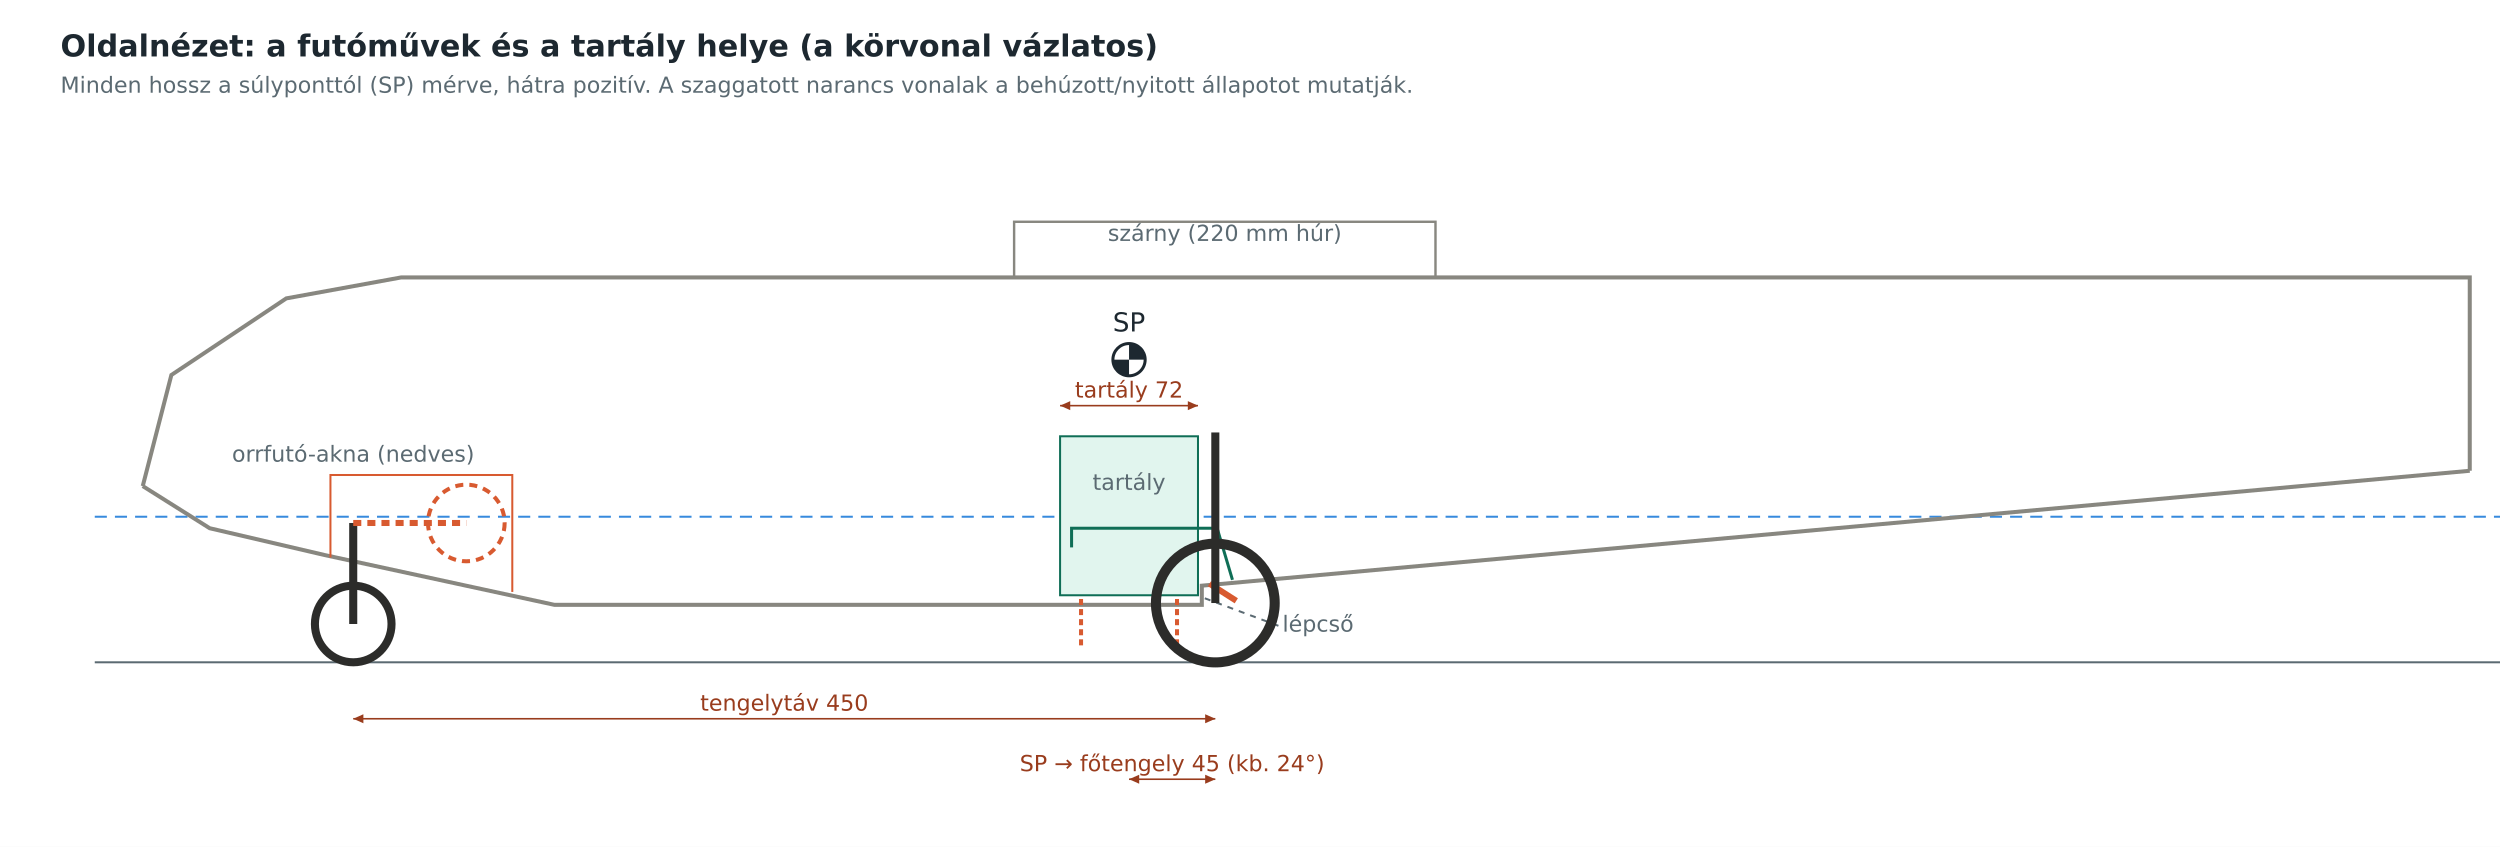
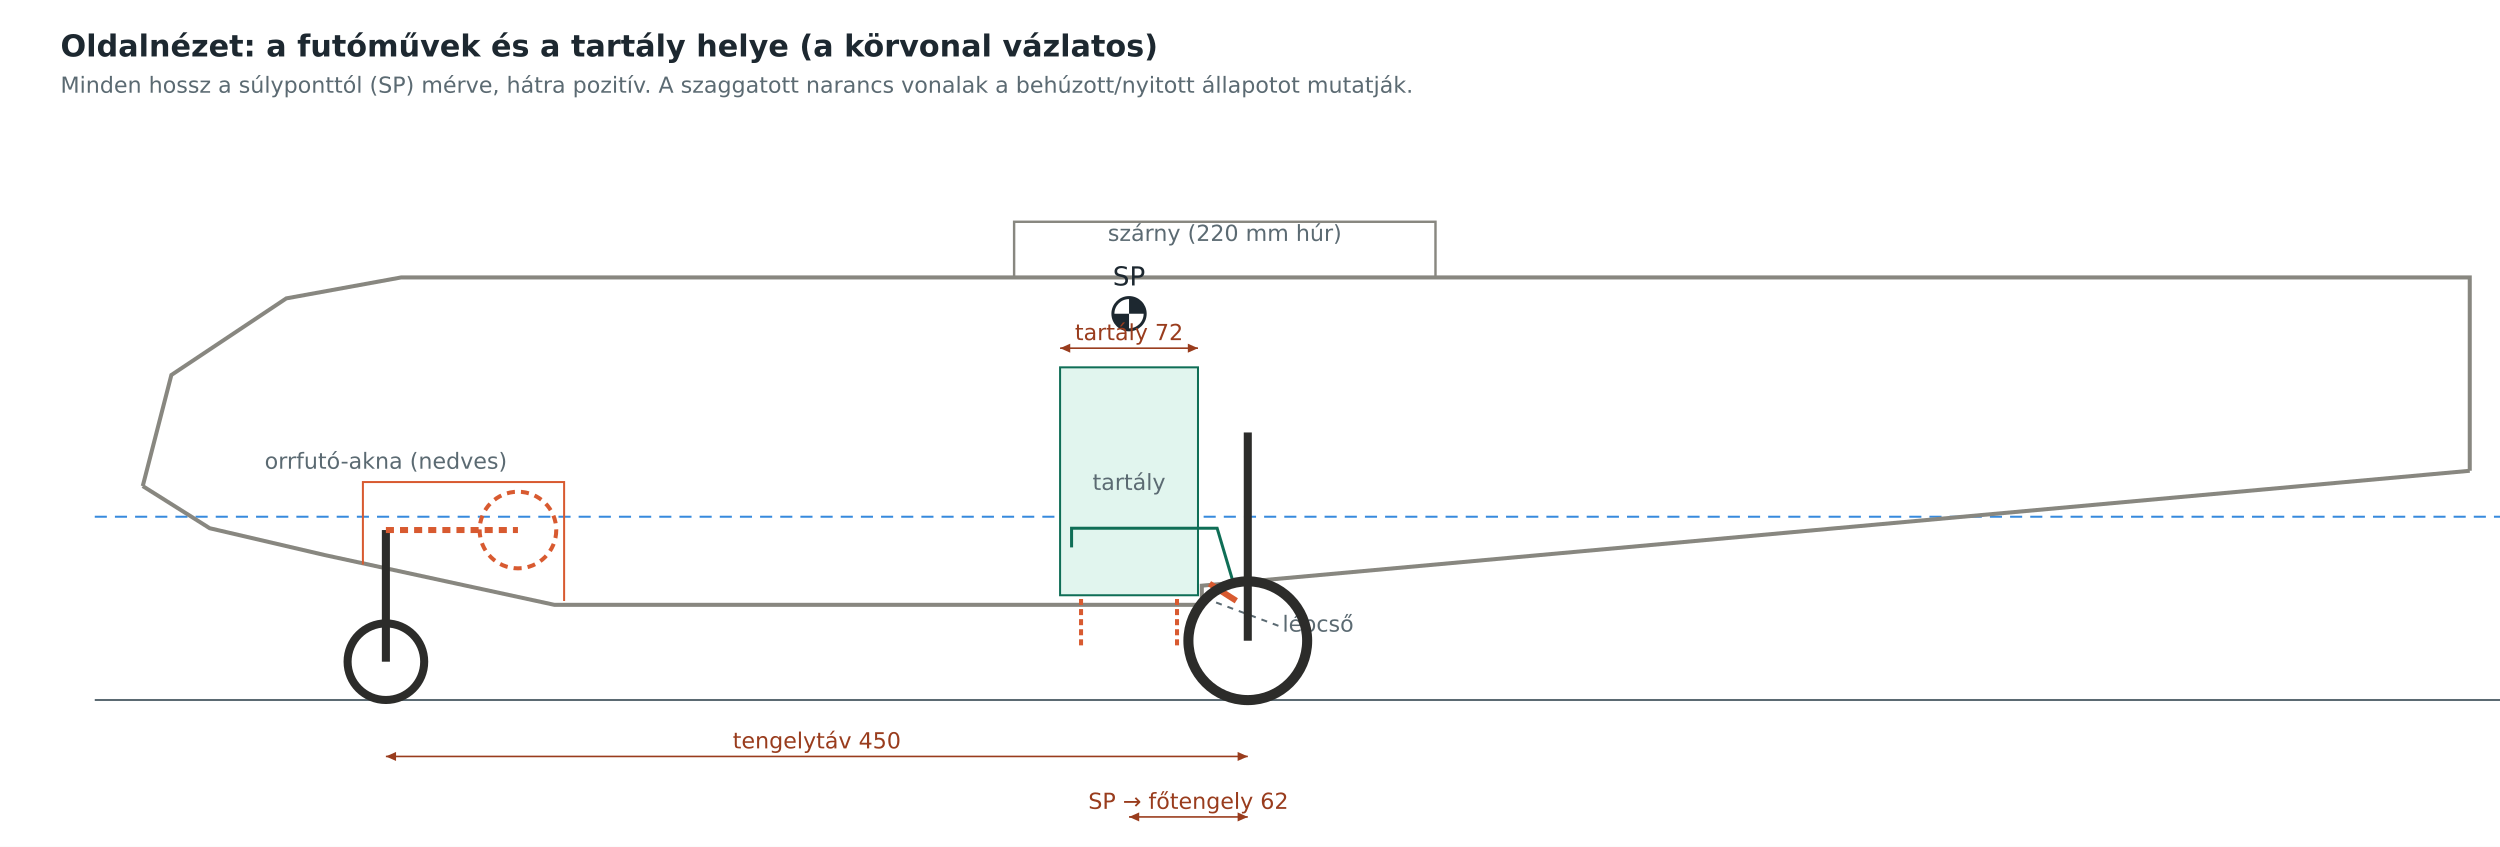
<svg xmlns="http://www.w3.org/2000/svg" viewBox="0 0 1240 420" width="1240" height="420" role="img">
  <defs>
    <marker id="a" viewBox="0 0 10 10" refX="9" refY="5" markerWidth="7" markerHeight="7" orient="auto-start-reverse">
      <path d="M0 1L9 5L0 9z" fill="#993C1D" />
    </marker>
  </defs>
  <style>text{font-family:DejaVu Sans, Arial, Helvetica, sans-serif;fill:#1d2830}.t{font-size:13px}.th{font-size:15px;font-weight:bold}.ts{font-size:11px;fill:#5b6a72}.d{font-size:11px;fill:#993C1D}</style>
  <rect width="1240" height="420" fill="#fff" />
-   <polyline points="47.0,328.5 1244.0,328.5" fill="none" stroke="#5b6a72" stroke-width="1" />
+   <polyline points="47.0,347.2 1244.0,347.2" fill="none" stroke="#5b6a72" stroke-width="1" />
  <polyline points="47.0,256.3 1244.0,256.3" fill="none" stroke="#378ADD" stroke-width="1" stroke-dasharray="6 4" />
  <polyline points="70.8,241.1 104.0,262.0 161.0,275.3 275.0,300.0 596.1,300.0 596.1,290.5 1225.0,233.5 1225.0,233.5" fill="none" stroke="#888780" stroke-width="2" />
  <polyline points="70.8,241.1 85.0,186.0 142.0,148.0 199.0,137.6 1225.0,137.6 1225.0,233.5" fill="none" stroke="#888780" stroke-width="2" />
  <polyline points="503.0,137.6 503.0,110.0 712.0,110.0 712.0,137.6" fill="none" stroke="#888780" stroke-width="1.2" />
  <text class="ts" x="607.5" y="119.5" text-anchor="middle">szárny (220 mm húr)</text>
-   <circle cx="560.0" cy="178.4" r="8" fill="#fff" stroke="#1d2830" stroke-width="1.5" />
-   <path d="M560.0 170.4 A8 8 0 0 1 568.0 178.4 L560.0 178.4Z" fill="#1d2830" />
-   <path d="M560.0 186.4 A8 8 0 0 1 552.0 178.4 L560.0 178.4Z" fill="#1d2830" />
-   <text class="t" x="560.0" y="164.4" text-anchor="middle">SP</text>
-   <rect x="525.8" y="216.4" width="68.4" height="78.85" fill="#E1F5EE" stroke="#0F6E56" />
+   <circle cx="560.0" cy="155.6" r="8" fill="#fff" stroke="#1d2830" stroke-width="1.5" />
+   <path d="M560.0 147.6 A8 8 0 0 1 568.0 155.6 L560.0 155.6Z" fill="#1d2830" />
+   <path d="M560.0 163.6 A8 8 0 0 1 552.0 155.6 L560.0 155.6Z" fill="#1d2830" />
+   <text class="t" x="560.0" y="141.6" text-anchor="middle">SP</text>
+   <rect x="525.8" y="182.2" width="68.4" height="113.05" fill="#E1F5EE" stroke="#0F6E56" />
  <text class="ts" x="560.0" y="243.0" text-anchor="middle">tartály</text>
  <polyline points="536.2,297.1 536.2,320.9" fill="none" stroke="#D85A30" stroke-width="2" stroke-dasharray="3 2" />
  <polyline points="583.8,297.1 583.8,320.9" fill="none" stroke="#D85A30" stroke-width="2" stroke-dasharray="3 2" />
  <text class="ts" x="636.1" y="313.3">lépcső</text>
  <line x1="634.1" y1="310.4" x2="596.1" y2="296.2" stroke="#5b6a72" stroke-dasharray="3 3" />
  <polyline points="599.9,289.5 613.2,298.0" fill="none" stroke="#D85A30" stroke-width="3" />
  <polyline points="611.3,287.6 603.7,262.0 531.5,262.0 531.5,271.5" fill="none" stroke="#0F6E56" stroke-width="1.5" />
-   <polyline points="602.8,214.5 602.8,299.1" fill="none" stroke="#2c2c2a" stroke-width="4" />
-   <circle cx="602.8" cy="299.1" r="29.45" fill="none" stroke="#2c2c2a" stroke-width="5" />
-   <polyline points="175.2,259.4 175.2,309.5" fill="none" stroke="#2c2c2a" stroke-width="4" />
-   <circle cx="175.2" cy="309.5" r="19.0" fill="none" stroke="#2c2c2a" stroke-width="4" />
-   <polyline points="175.2,259.4 231.3,259.4" fill="none" stroke="#D85A30" stroke-width="3" stroke-dasharray="4 3" />
-   <circle cx="231.3" cy="259.4" r="19.0" fill="none" stroke="#D85A30" stroke-width="2" stroke-dasharray="4 3" />
-   <polyline points="163.9,276.5 163.9,235.6 254.1,235.6 254.1,293.6" fill="none" stroke="#D85A30" stroke-width="1" />
-   <text class="ts" x="175.2" y="229.0" text-anchor="middle">orrfutó-akna (nedves)</text>
-   <line x1="175.2" y1="356.5" x2="602.8" y2="356.5" stroke="#993C1D" stroke-width="0.8" marker-start="url(#a)" marker-end="url(#a)" />
-   <text class="d" x="389.0" y="352.5" text-anchor="middle">tengelytáv 450</text>
-   <line x1="560.0" y1="386.5" x2="602.8" y2="386.5" stroke="#993C1D" stroke-width="0.8" marker-start="url(#a)" marker-end="url(#a)" />
-   <text class="d" x="581.4" y="382.5" text-anchor="middle">SP → főtengely 45 (kb. 24°)</text>
-   <line x1="525.8" y1="201.2" x2="594.2" y2="201.2" stroke="#993C1D" stroke-width="0.8" marker-start="url(#a)" marker-end="url(#a)" />
-   <text class="d" x="560.0" y="197.2" text-anchor="middle">tartály 72</text>
+   <polyline points="618.9,214.5 618.9,317.8" fill="none" stroke="#2c2c2a" stroke-width="4" />
+   <circle cx="618.9" cy="317.8" r="29.45" fill="none" stroke="#2c2c2a" stroke-width="5" />
+   <polyline points="191.4,262.9 191.4,328.2" fill="none" stroke="#2c2c2a" stroke-width="4" />
+   <circle cx="191.4" cy="328.2" r="19.0" fill="none" stroke="#2c2c2a" stroke-width="4" />
+   <polyline points="191.4,262.9 256.9,262.9" fill="none" stroke="#D85A30" stroke-width="3" stroke-dasharray="4 3" />
+   <circle cx="256.9" cy="262.9" r="19.0" fill="none" stroke="#D85A30" stroke-width="2" stroke-dasharray="4 3" />
+   <polyline points="180.0,280.0 180.0,239.1 279.8,239.1 279.8,298.1" fill="none" stroke="#D85A30" stroke-width="1" />
+   <text class="ts" x="191.4" y="232.5" text-anchor="middle">orrfutó-akna (nedves)</text>
+   <line x1="191.4" y1="375.2" x2="618.9" y2="375.2" stroke="#993C1D" stroke-width="0.8" marker-start="url(#a)" marker-end="url(#a)" />
+   <text class="d" x="405.15" y="371.2" text-anchor="middle">tengelytáv 450</text>
+   <line x1="560.0" y1="405.2" x2="618.9" y2="405.2" stroke="#993C1D" stroke-width="0.8" marker-start="url(#a)" marker-end="url(#a)" />
+   <text class="d" x="589.45" y="401.2" text-anchor="middle">SP → főtengely 62</text>
+   <line x1="525.8" y1="172.7" x2="594.2" y2="172.7" stroke="#993C1D" stroke-width="0.8" marker-start="url(#a)" marker-end="url(#a)" />
+   <text class="d" x="560.0" y="168.7" text-anchor="middle">tartály 72</text>
  <text class="th" x="30" y="28">Oldalnézet: a futóművek és a tartály helye (a körvonal vázlatos)</text>
  <text class="ts" x="30" y="46">Minden hossz a súlyponttól (SP) mérve, hátra pozitív. A szaggatott narancs vonalak a behúzott/nyitott állapotot mutatják.</text>
</svg>
